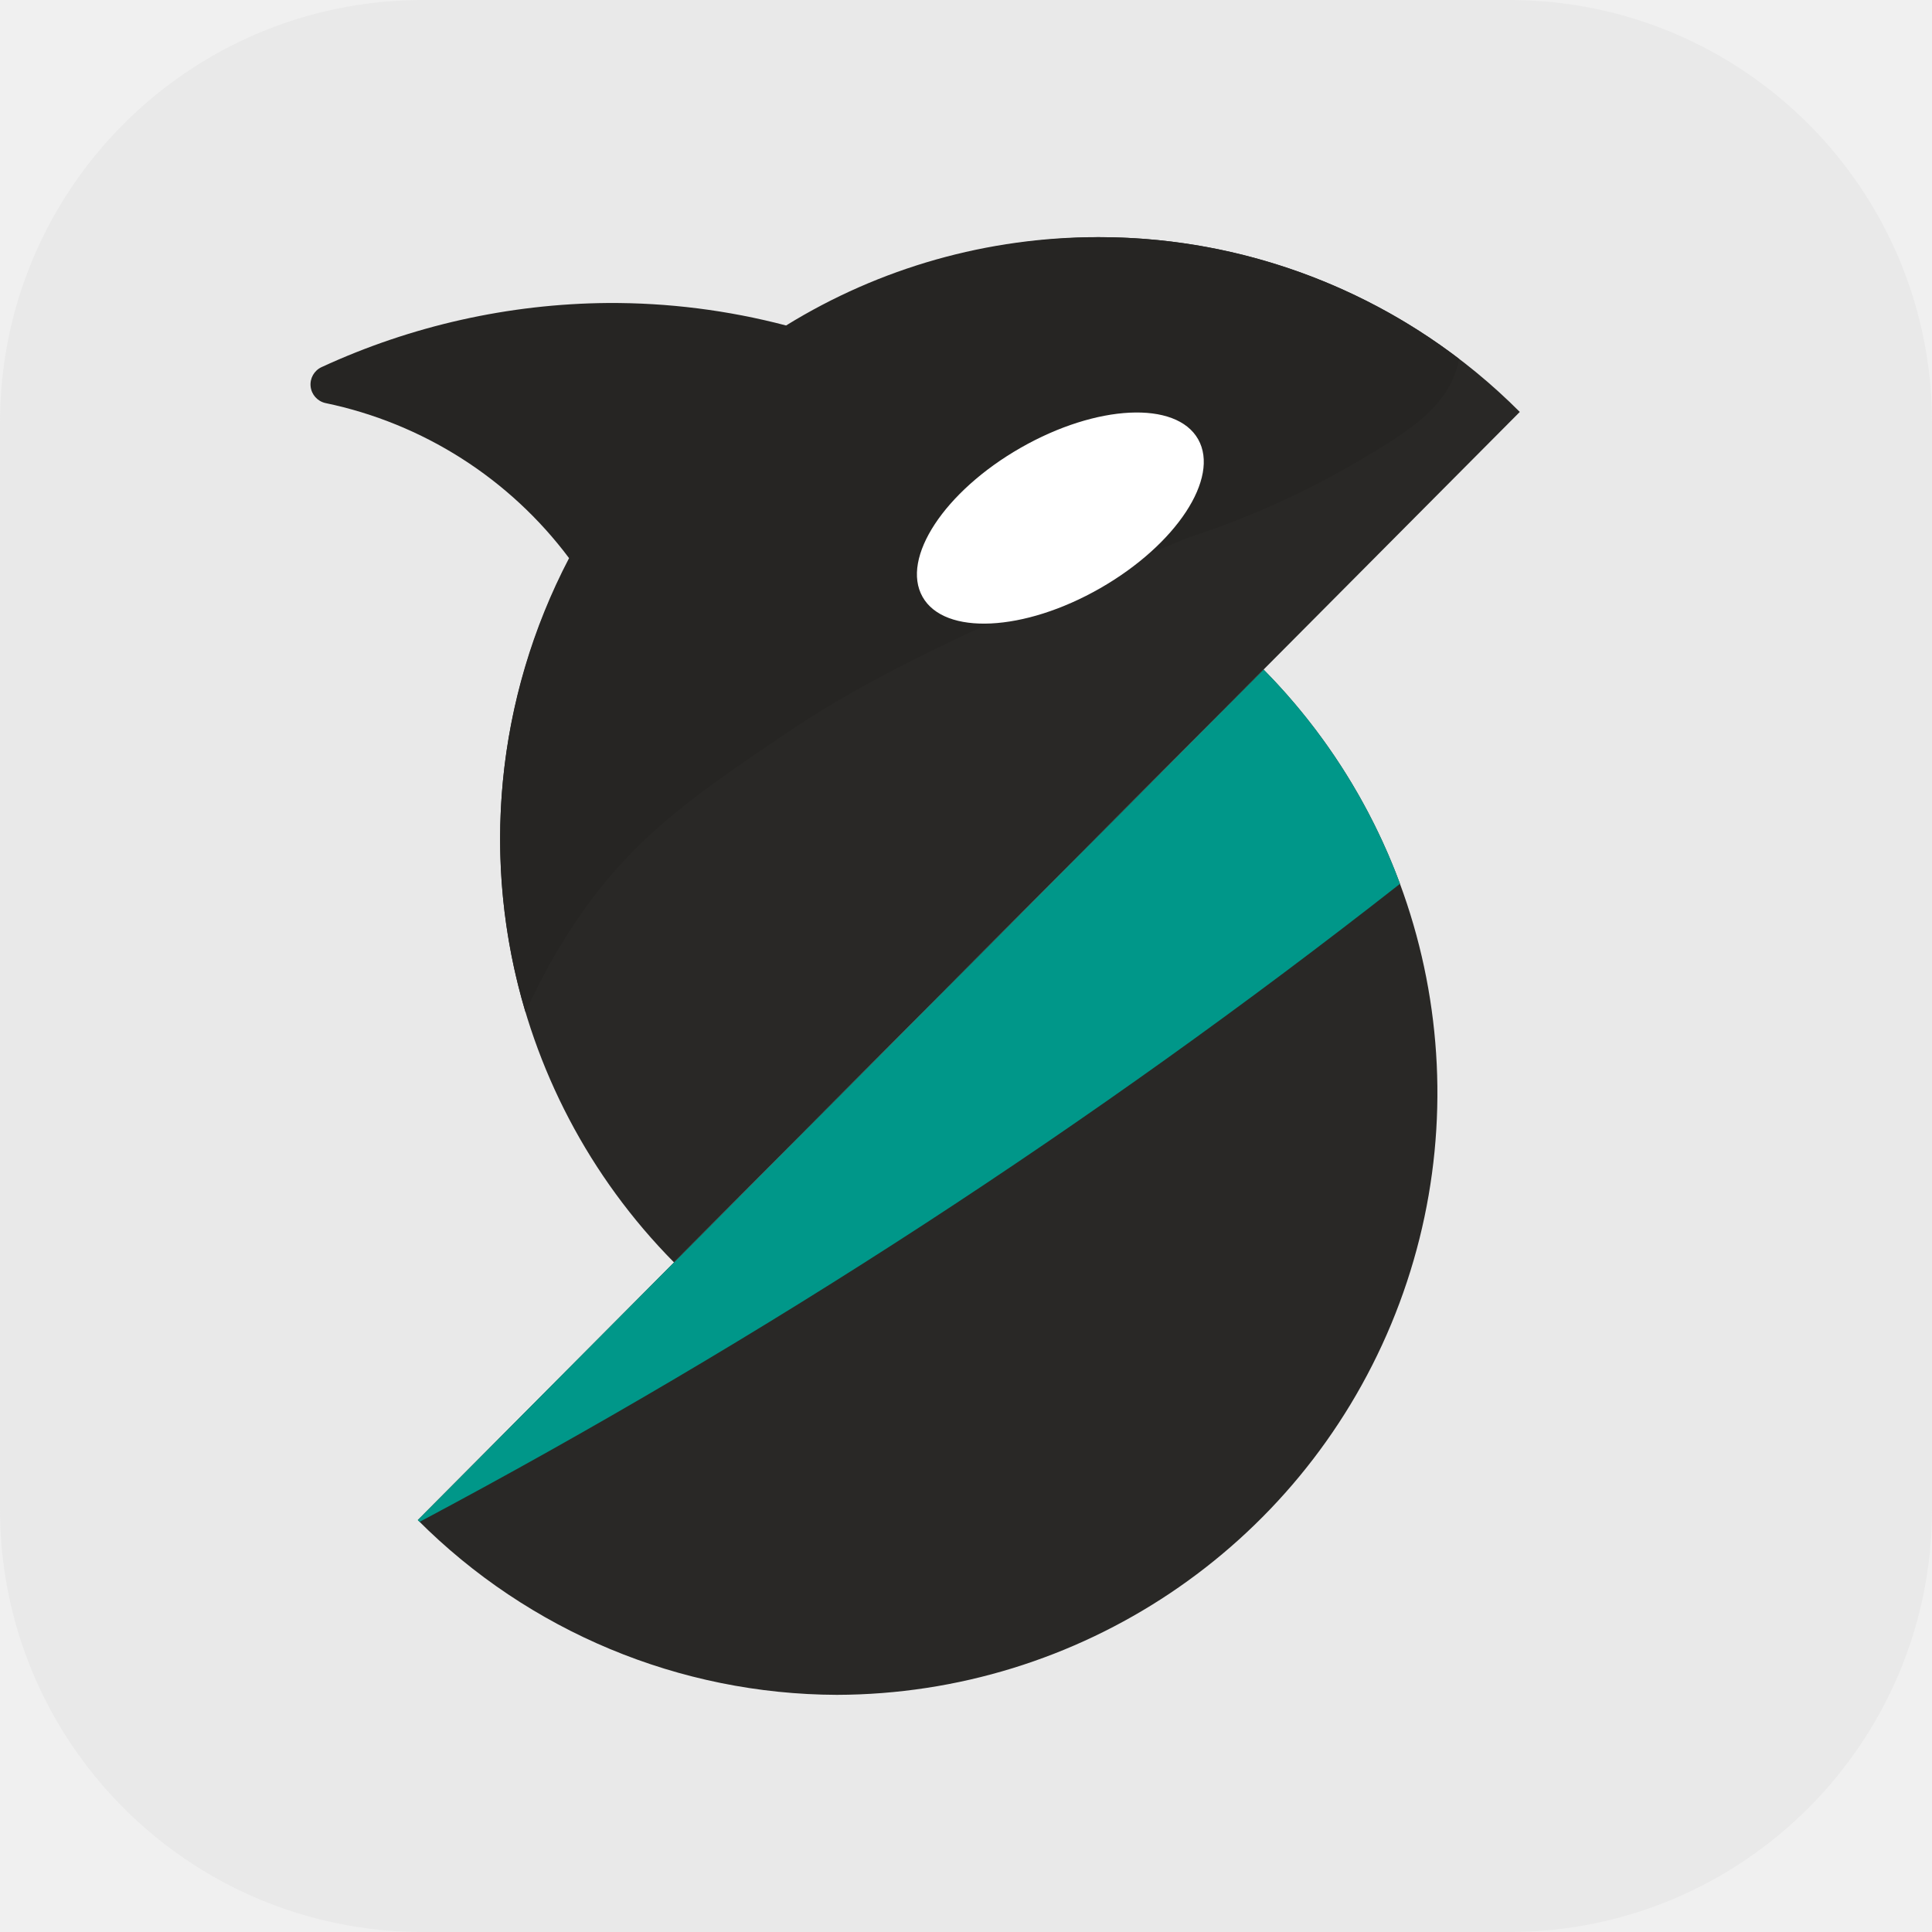
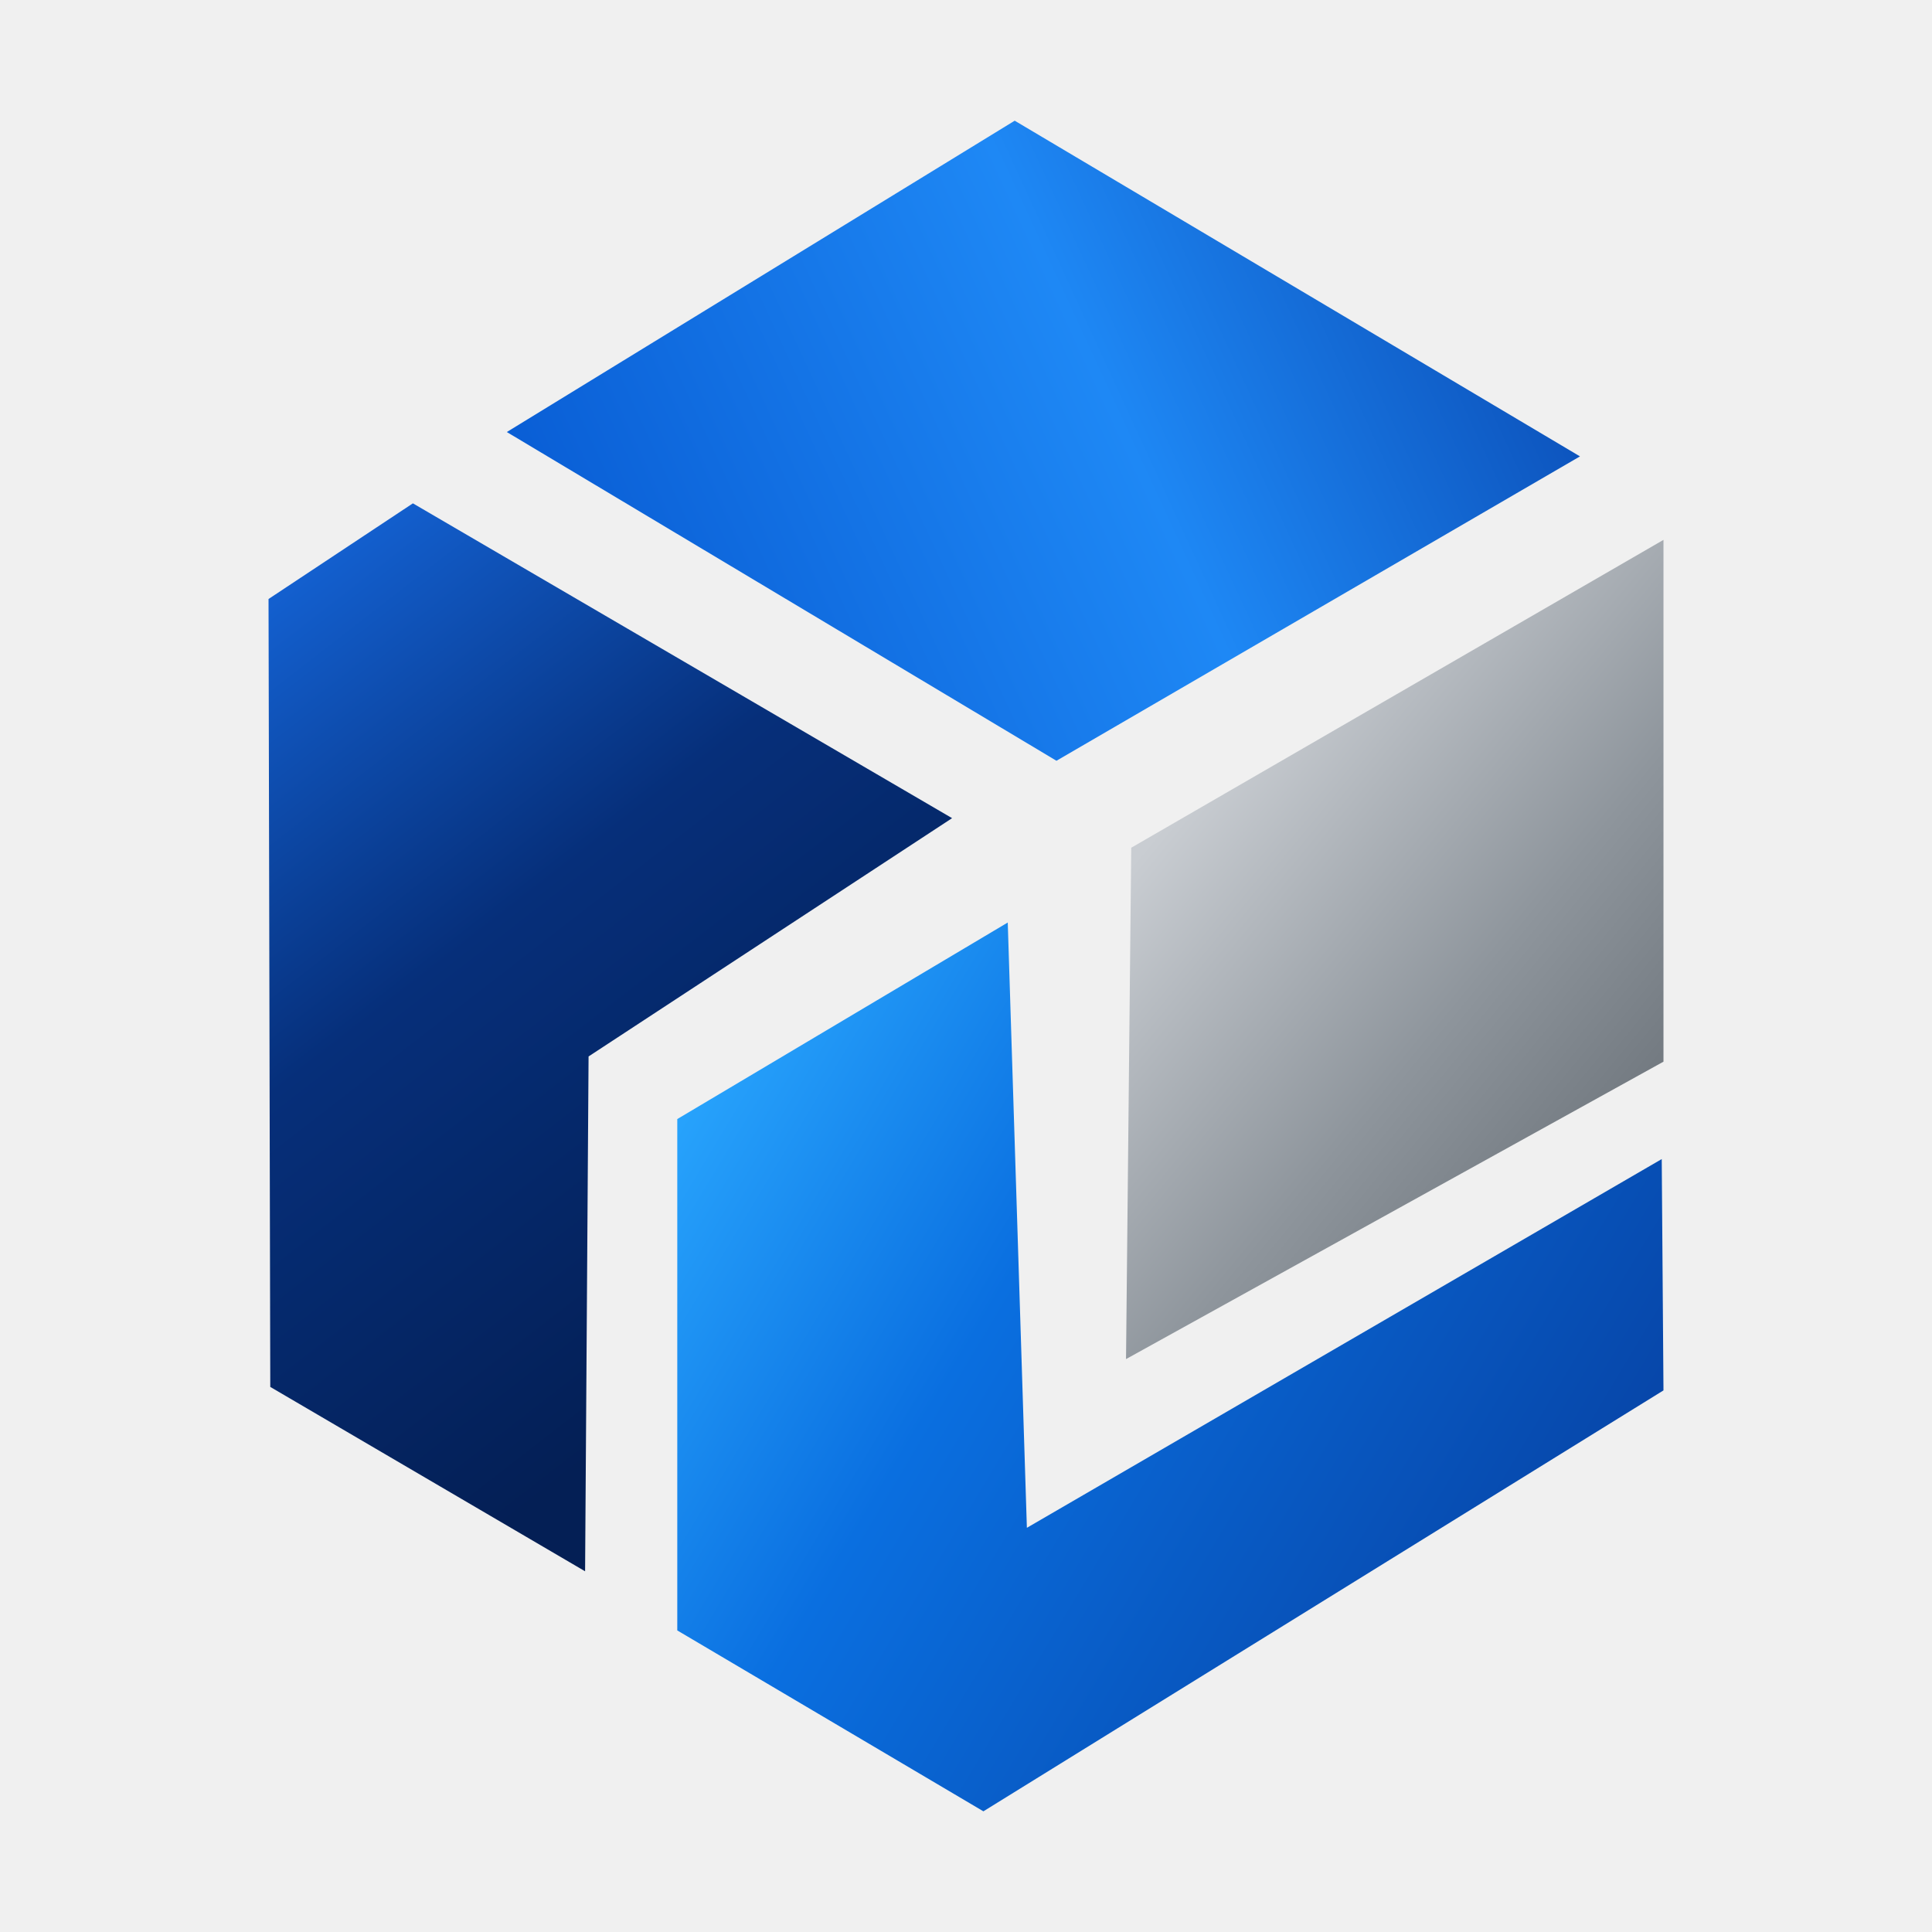
- <svg xmlns="http://www.w3.org/2000/svg" width="64" height="64" viewBox="0 0 64 64">
-   <rect width="64" height="64" rx="14" style="fill:#e9e9e9" />
-   <path d="M13.84,50.354a19.7,19.7,0,0,0,13.883,5.79A19.944,19.944,0,0,0,41.858,22.182Z" style="fill:#292826" />
-   <path d="M41.858,22.181,13.84,50.354l.061.059A220.548,220.548,0,0,0,46.378,29.277a19.964,19.964,0,0,0-4.52-7.1" style="fill:#009789" />
-   <path d="M36.381,7.856A19.943,19.943,0,0,0,22.327,41.818L50.345,13.646a19.693,19.693,0,0,0-13.964-5.79" style="fill:#292826" />
-   <path d="M36.381,7.856A19.636,19.636,0,0,0,26.04,10.782a22.742,22.742,0,0,0-5.91-.745,23.084,23.084,0,0,0-9.477,2.124.632.632,0,0,0,.129,1.191,13.52,13.52,0,0,1,8.069,5.137A20.06,20.06,0,0,0,17.41,33.534a19.873,19.873,0,0,1,2-3.488c1.819-2.5,3.743-3.8,6.585-5.723,2.093-1.416,5-3.077,13.359-6.512a28.421,28.421,0,0,0,6.12-2.821c1.4-.831,2.461-1.615,2.8-2.842.024-.086.045-.172.065-.256A19.655,19.655,0,0,0,36.381,7.856" style="fill:#262523" />
-   <path d="M39.69,14.551c.727,1.285-.728,3.495-3.249,4.937s-5.154,1.569-5.88.284.727-3.495,3.248-4.937,5.154-1.569,5.881-.284" style="fill:#fff" />
+ <svg xmlns="http://www.w3.org/2000/svg" width="64" height="64" viewBox="0 0 1024 1024">
+   <g transform="translate(40.00,40.00) scale(0.92188)">
+     <defs>
+       <linearGradient id="gTop" x1="300" y1="300" x2="820" y2="60" gradientUnits="userSpaceOnUse">
+         <stop offset="0" stop-color="#0A5FD6" />
+         <stop offset="0.55" stop-color="#1E88F5" />
+         <stop offset="1" stop-color="#0B4FB8" />
+       </linearGradient>
+       <linearGradient id="gLeft" x1="110" y1="300" x2="420" y2="700" gradientUnits="userSpaceOnUse">
+         <stop offset="0" stop-color="#1360D0" />
+         <stop offset="0.45" stop-color="#062F7A" />
+         <stop offset="1" stop-color="#041F55" />
+       </linearGradient>
+       <linearGradient id="gGrey" x1="610" y1="450" x2="913" y2="700" gradientUnits="userSpaceOnUse">
+         <stop offset="0" stop-color="#C9CDD2" />
+         <stop offset="0.5" stop-color="#8E959C" />
+         <stop offset="1" stop-color="#5F666D" />
+       </linearGradient>
+       <linearGradient id="gBottom" x1="346" y1="560" x2="913" y2="900" gradientUnits="userSpaceOnUse">
+         <stop offset="0" stop-color="#2AA8FF" />
+         <stop offset="0.35" stop-color="#0A6FE0" />
+         <stop offset="1" stop-color="#063E9E" />
+       </linearGradient>
+     </defs>
+     <polygon fill="url(#gTop)" points="248,205 540,26 865,219 564,394" />
+     <polygon fill="url(#gLeft)" points="194,246 504,427 295,564 293,860 112,754 111,301" />
+     <polygon fill="url(#gGrey)" points="607,444 913,267 913,567 604,738" />
+     <polygon fill="url(#gBottom)" points="346,600 536,487 547,835 912,623 913,756 522,998 346,894" />
+   </g>
</svg>
